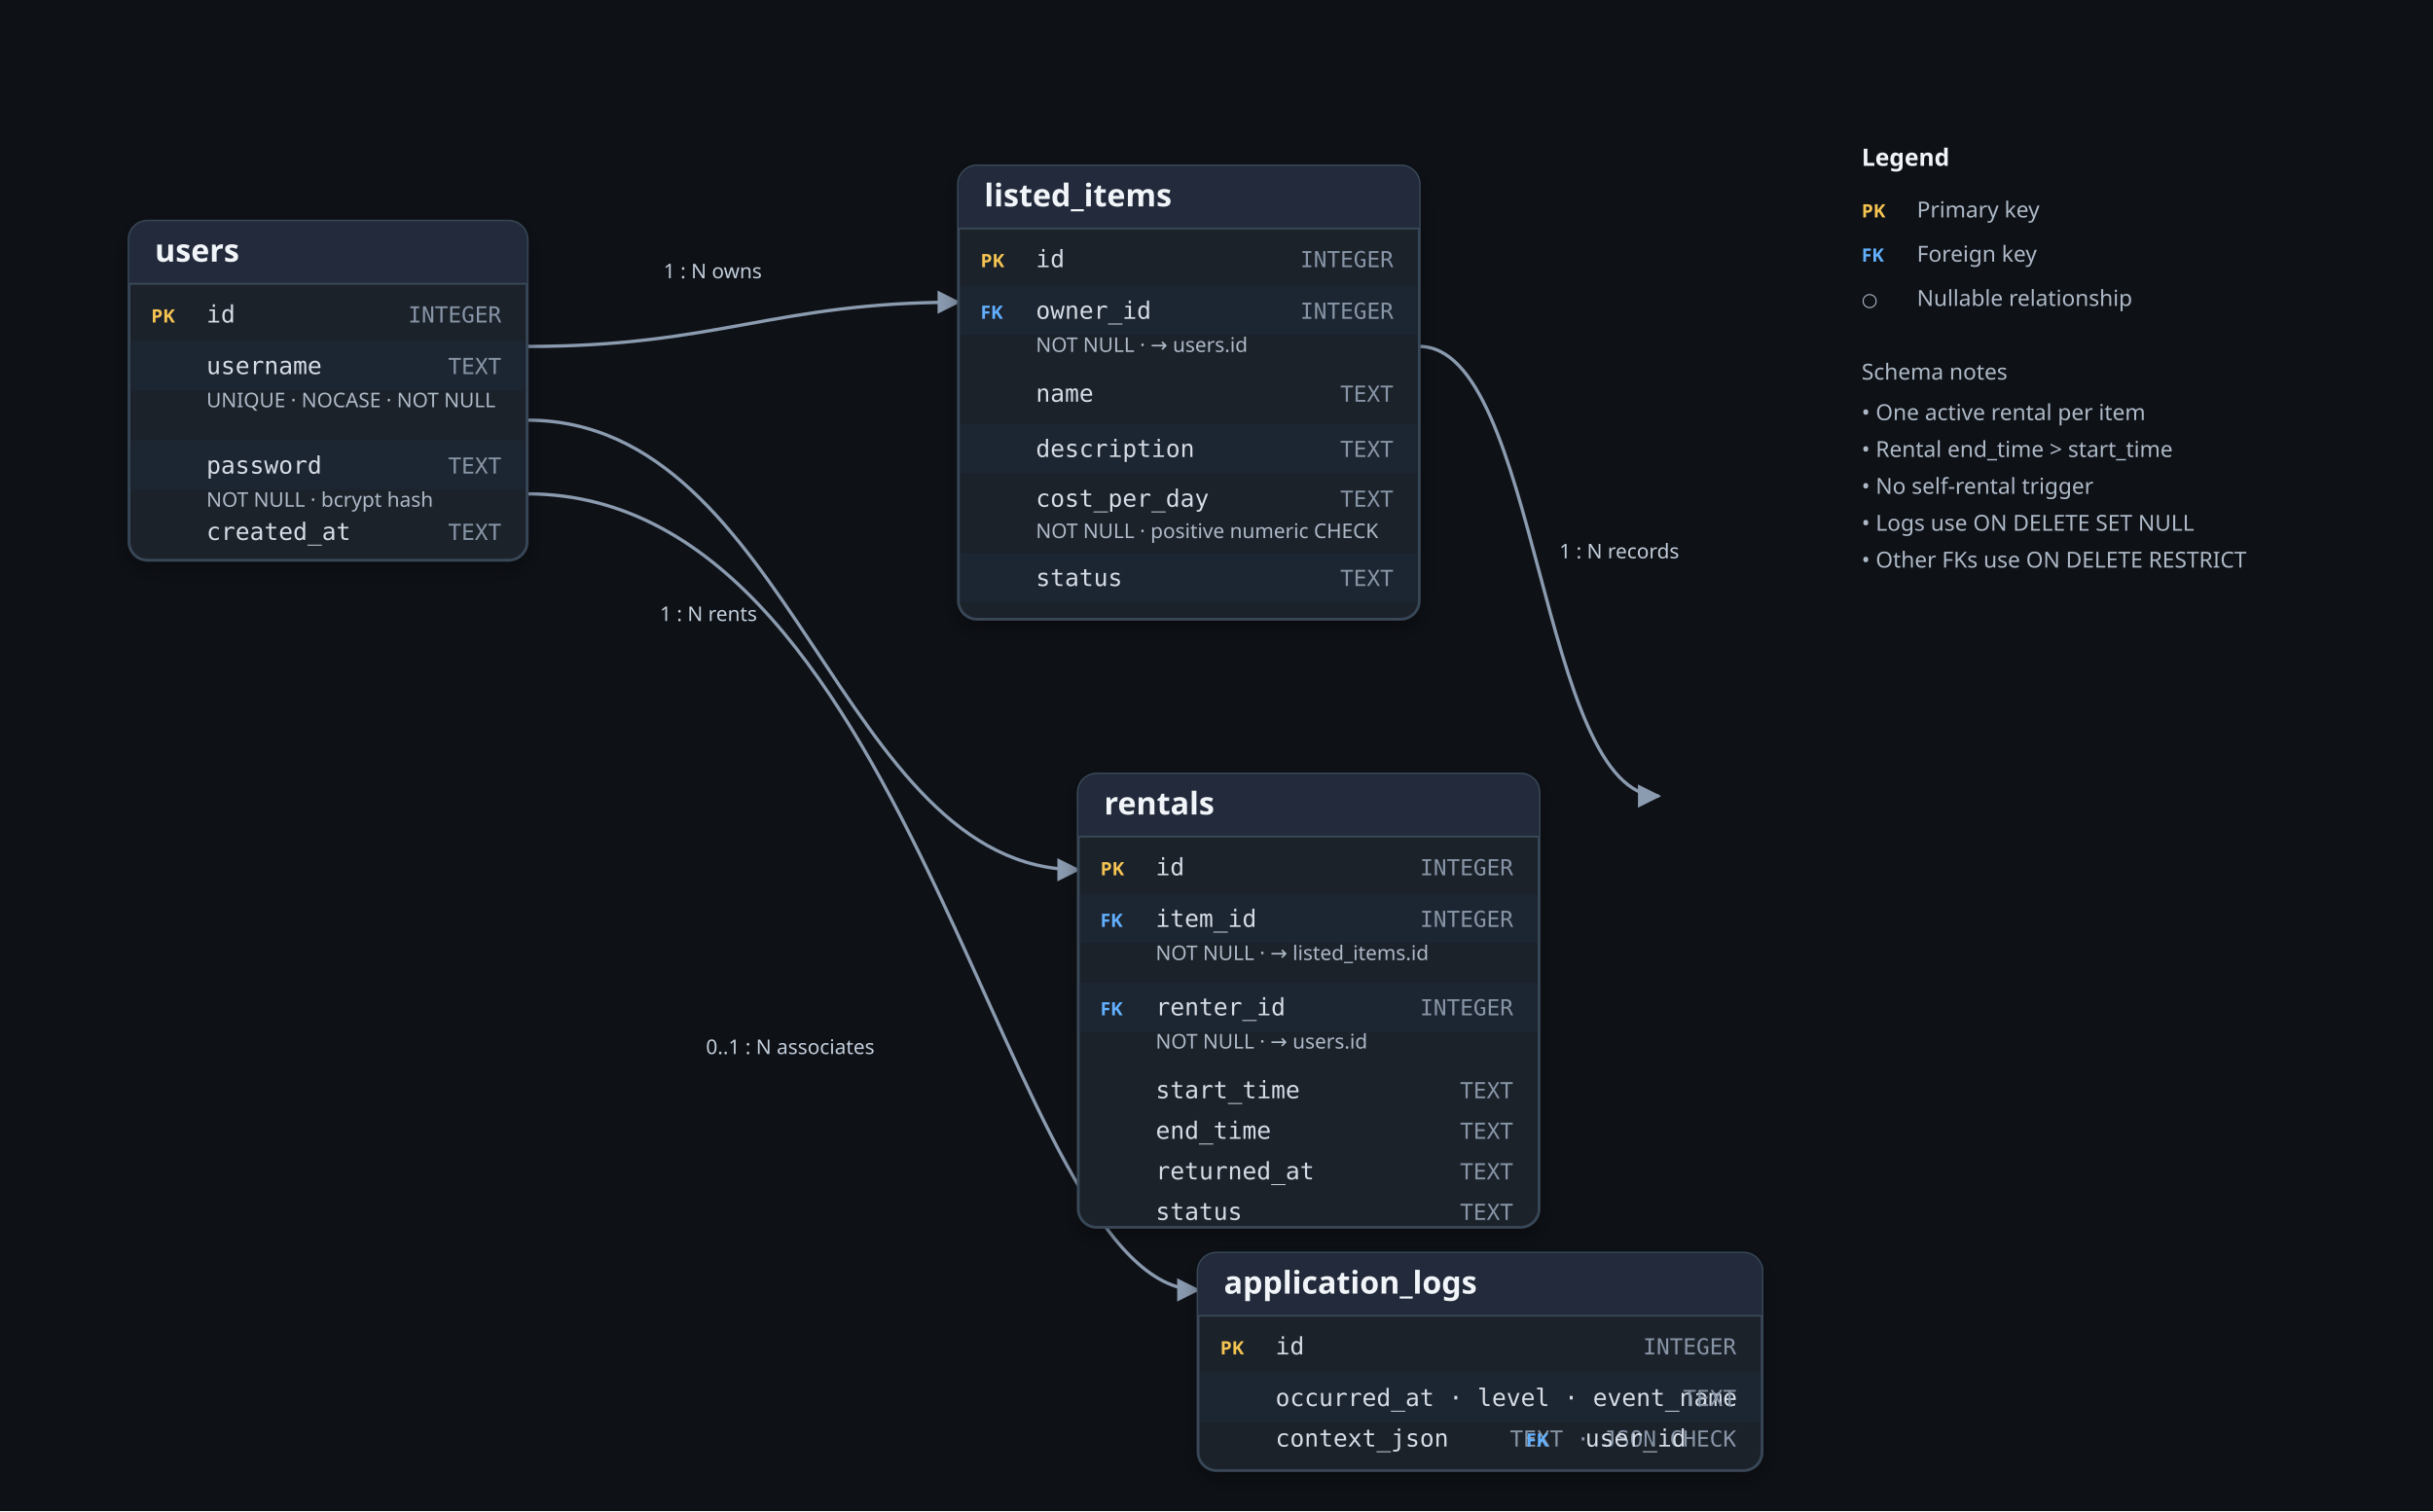
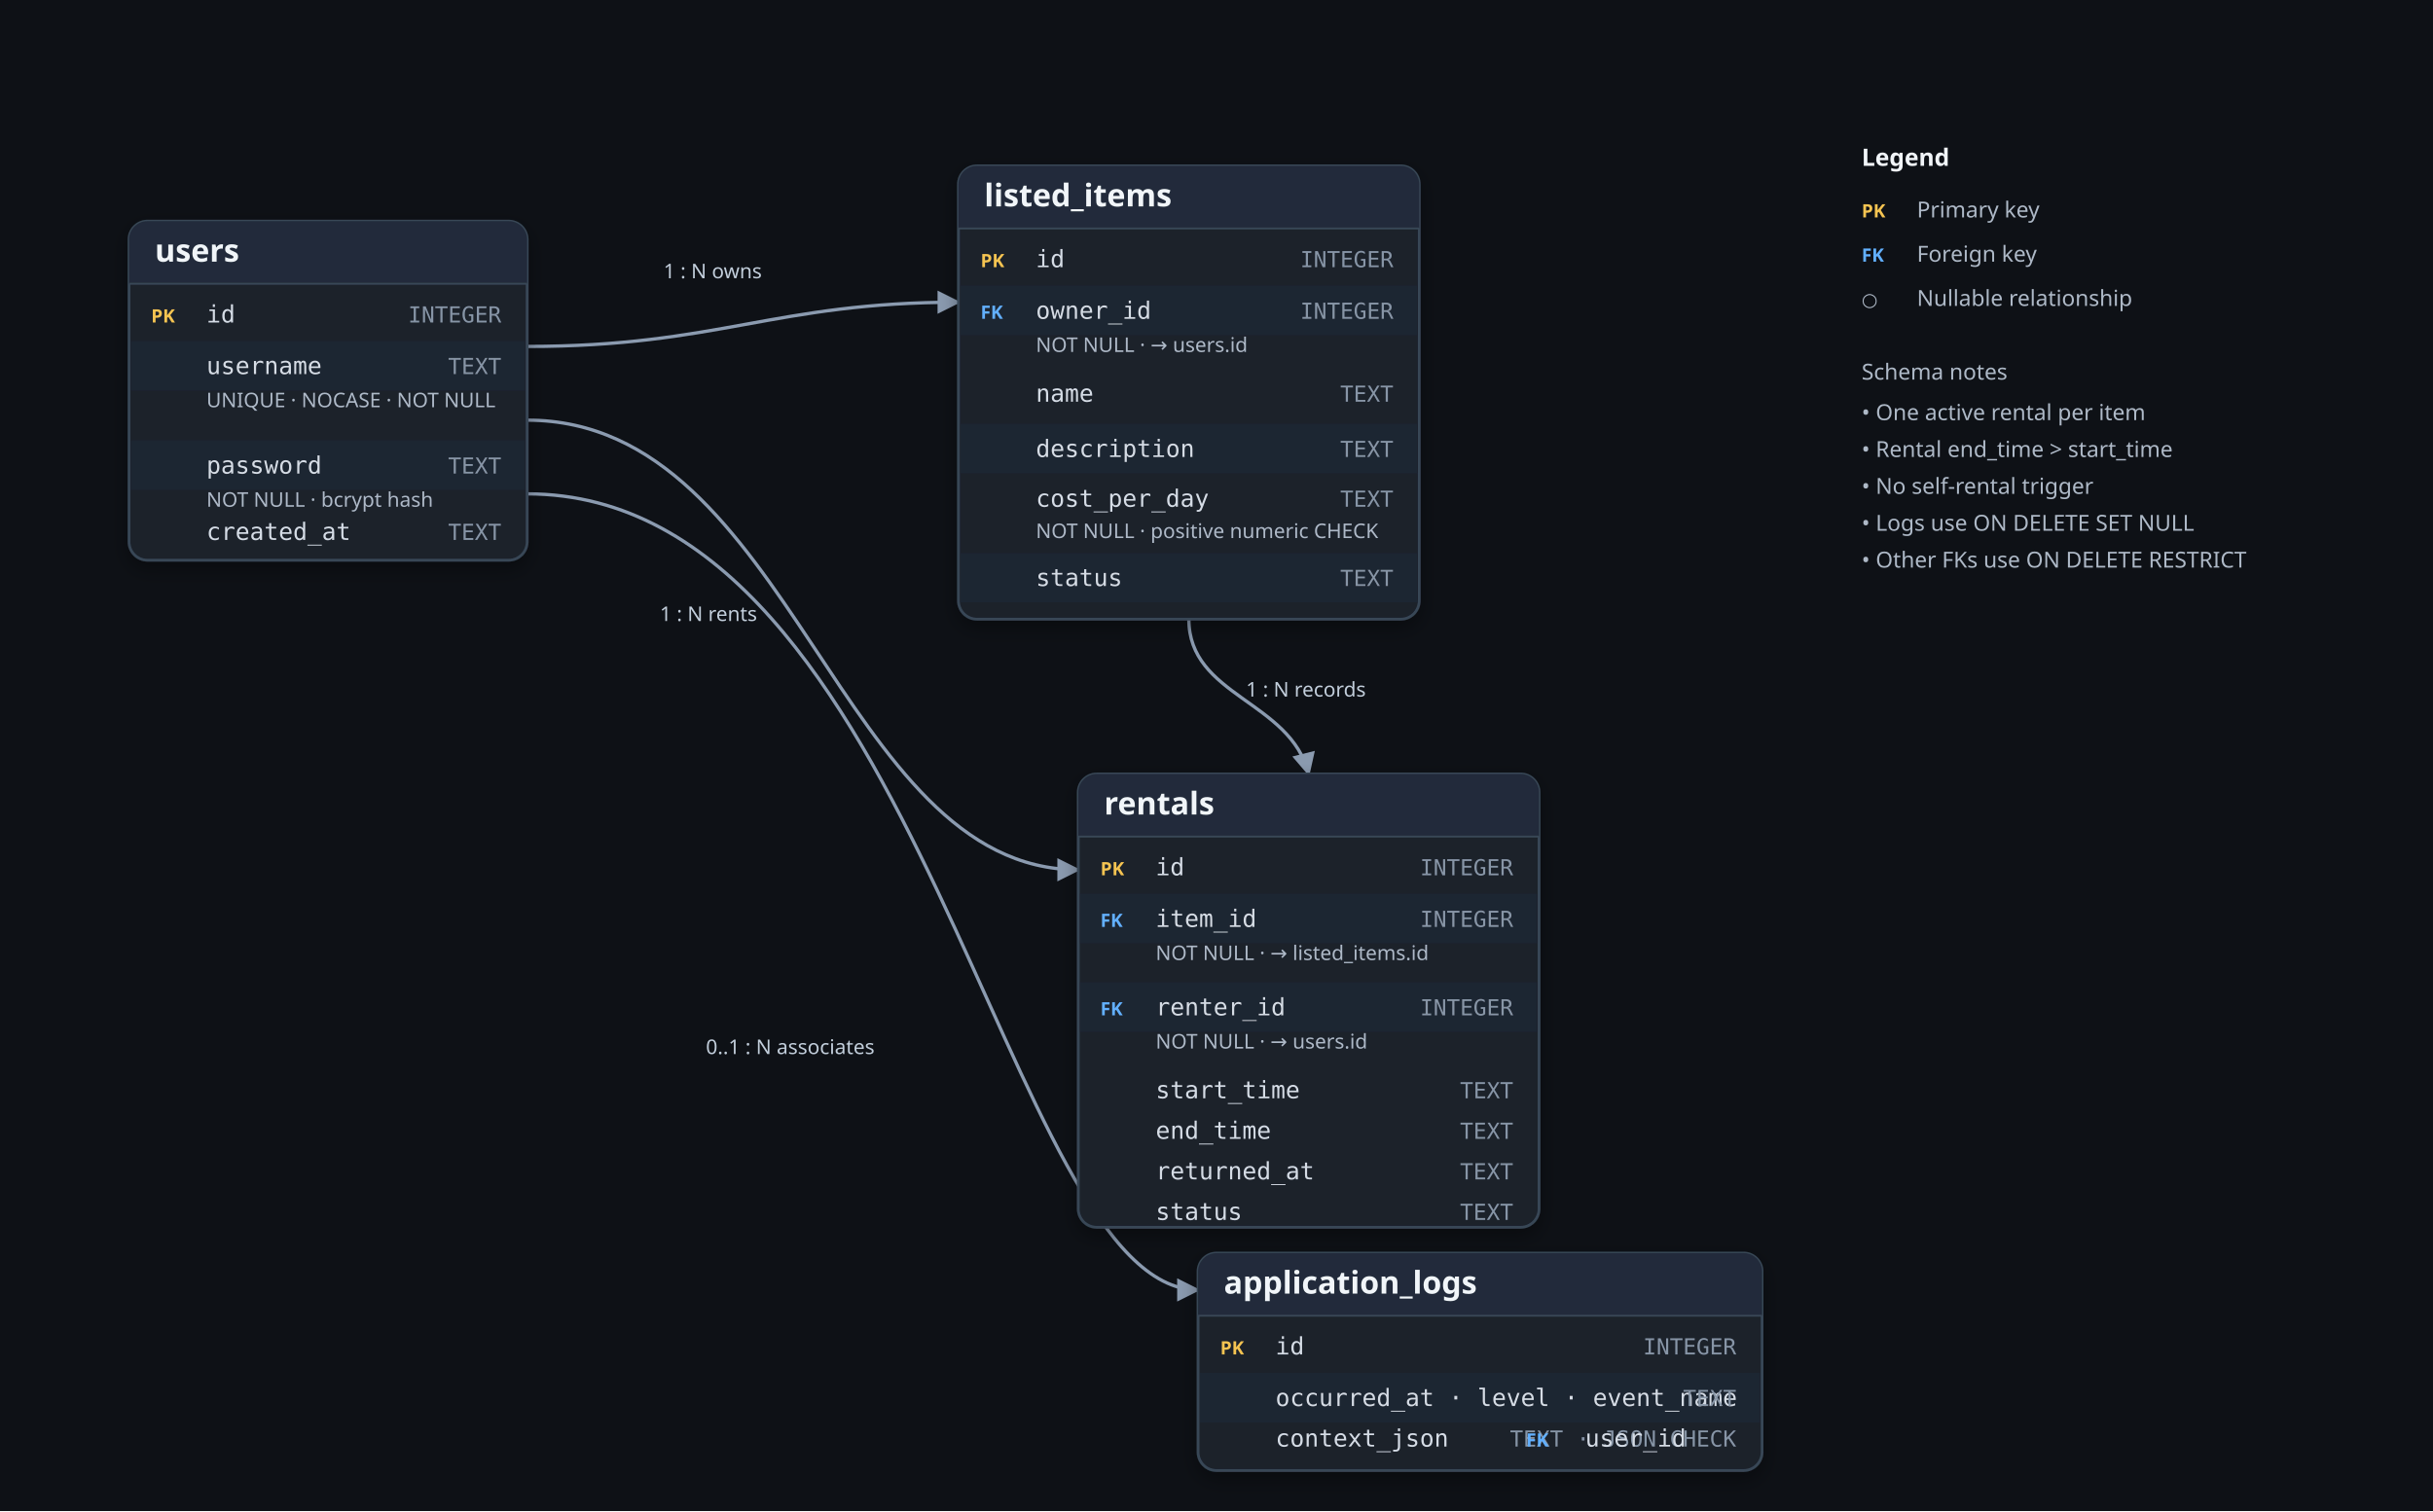
<svg xmlns="http://www.w3.org/2000/svg" width="1320" height="820" viewBox="0 0 1320 820" role="img" aria-labelledby="title desc">
  <defs>
    <marker id="arrow" viewBox="0 0 10 10" refX="9" refY="5" markerWidth="7" markerHeight="7" orient="auto-start-reverse">
      <path d="M 0 0 L 10 5 L 0 10 z" fill="#8b9bb0" />
    </marker>
    <filter id="shadow" x="-20%" y="-20%" width="140%" height="140%">
      <feDropShadow dx="0" dy="4" stdDeviation="5" flood-color="#000000" flood-opacity="0.35" />
    </filter>
    <style>
      .canvas { fill: #0e1116; }
      .entity { fill: #1b212b; stroke: #394757; stroke-width: 1.5; }
      .header { fill: #222c3a; }
      .row-alt { fill: #1e2530; }
      .table-name { fill: #f1f5f9; font: 600 17px ui-sans-serif, system-ui, sans-serif; }
      .field { fill: #d5dce5; font: 13px ui-monospace, SFMono-Regular, Menlo, Consolas, monospace; }
      .type { fill: #8795a6; font: 12px ui-monospace, SFMono-Regular, Menlo, Consolas, monospace; }
      .marker-pk { fill: #f5c451; font: 700 10px ui-sans-serif, system-ui, sans-serif; }
      .marker-fk { fill: #62b0ff; font: 700 10px ui-sans-serif, system-ui, sans-serif; }
      .marker-null { fill: #aeb9c7; font: 700 10px ui-sans-serif, system-ui, sans-serif; }
      .constraint { fill: #aeb9c7; font: 11px ui-sans-serif, system-ui, sans-serif; }
      .relation { fill: none; stroke: #8b9bb0; stroke-width: 1.8; marker-end: url(#arrow); }
      .relation-label { fill: #c2cedb; font: 11px ui-sans-serif, system-ui, sans-serif; paint-order: stroke; stroke: #0e1116; stroke-width: 4px; stroke-linejoin: round; }
      .legend-title { fill: #f1f5f9; font: 600 13px ui-sans-serif, system-ui, sans-serif; }
      .legend { fill: #aeb9c7; font: 12px ui-sans-serif, system-ui, sans-serif; }
    </style>
  </defs>
  <rect class="canvas" x="0" y="0" width="1320" height="820" />
  <path class="relation" d="M 286 188 C 390 188, 420 164, 520 164" />
  <text class="relation-label" x="360" y="151">1 : N  owns</text>
  <path class="relation" d="M 286 228 C 430 228, 455 472, 585 472" />
  <text class="relation-label" x="358" y="337">1 : N  rents</text>
-   <path class="relation" d="M 770 188 C 835 188, 835 432, 900 432" />
-   <text class="relation-label" x="846" y="303">1 : N  records</text>
+   <path class="relation" d="M 645 336 C 645 378, 700 380, 710 420" />
+   <text class="relation-label" x="676" y="378">1 : N  records</text>
  <path class="relation" d="M 286 268 C 500 268, 545 700, 650 700" />
  <text class="relation-label" x="383" y="572">0..1 : N  associates</text>
  <g transform="translate(70 120)" filter="url(#shadow)">
    <rect class="entity" x="0" y="0" width="216" height="184" rx="10" />
    <path class="header" d="M 0 34 V 10 A 10 10 0 0 1 10 0 H 206 A 10 10 0 0 1 216 10 V 34 Z" />
    <line x1="0" y1="34" x2="216" y2="34" stroke="#394757" />
    <text class="table-name" x="14" y="22">users</text>
    <text class="marker-pk" x="12" y="55">PK</text>
    <text class="field" x="42" y="55">id</text>
    <text class="type" x="202" y="55" text-anchor="end">INTEGER</text>
    <rect class="row-alt" x="1" y="65" width="214" height="27" />
    <text class="field" x="42" y="83">username</text>
    <text class="type" x="202" y="83" text-anchor="end">TEXT</text>
    <rect class="row-alt" x="1" y="119" width="214" height="27" />
    <text class="field" x="42" y="137">password</text>
    <text class="type" x="202" y="137" text-anchor="end">TEXT</text>
    <text class="field" x="42" y="173">created_at</text>
    <text class="type" x="202" y="173" text-anchor="end">TEXT</text>
    <text class="constraint" x="42" y="101">UNIQUE · NOCASE · NOT NULL</text>
    <text class="constraint" x="42" y="155">NOT NULL · bcrypt hash</text>
  </g>
  <g transform="translate(520 90)" filter="url(#shadow)">
    <rect class="entity" x="0" y="0" width="250" height="246" rx="10" />
    <path class="header" d="M 0 34 V 10 A 10 10 0 0 1 10 0 H 240 A 10 10 0 0 1 250 10 V 34 Z" />
    <line x1="0" y1="34" x2="250" y2="34" stroke="#394757" />
    <text class="table-name" x="14" y="22">listed_items</text>
    <text class="marker-pk" x="12" y="55">PK</text>
    <text class="field" x="42" y="55">id</text>
    <text class="type" x="236" y="55" text-anchor="end">INTEGER</text>
    <rect class="row-alt" x="1" y="65" width="248" height="27" />
    <text class="marker-fk" x="12" y="83">FK</text>
    <text class="field" x="42" y="83">owner_id</text>
    <text class="type" x="236" y="83" text-anchor="end">INTEGER</text>
    <text class="constraint" x="42" y="101">NOT NULL · → users.id</text>
    <text class="field" x="42" y="128">name</text>
    <text class="type" x="236" y="128" text-anchor="end">TEXT</text>
    <rect class="row-alt" x="1" y="140" width="248" height="27" />
    <text class="field" x="42" y="158">description</text>
    <text class="type" x="236" y="158" text-anchor="end">TEXT</text>
    <text class="field" x="42" y="185">cost_per_day</text>
    <text class="type" x="236" y="185" text-anchor="end">TEXT</text>
    <text class="constraint" x="42" y="202">NOT NULL · positive numeric CHECK</text>
    <rect class="row-alt" x="1" y="210" width="248" height="27" />
    <text class="field" x="42" y="228">status</text>
    <text class="type" x="236" y="228" text-anchor="end">TEXT</text>
  </g>
  <g transform="translate(585 420)" filter="url(#shadow)">
    <rect class="entity" x="0" y="0" width="250" height="246" rx="10" />
    <path class="header" d="M 0 34 V 10 A 10 10 0 0 1 10 0 H 240 A 10 10 0 0 1 250 10 V 34 Z" />
    <line x1="0" y1="34" x2="250" y2="34" stroke="#394757" />
    <text class="table-name" x="14" y="22">rentals</text>
    <text class="marker-pk" x="12" y="55">PK</text>
    <text class="field" x="42" y="55">id</text>
    <text class="type" x="236" y="55" text-anchor="end">INTEGER</text>
    <rect class="row-alt" x="1" y="65" width="248" height="27" />
    <text class="marker-fk" x="12" y="83">FK</text>
    <text class="field" x="42" y="83">item_id</text>
    <text class="type" x="236" y="83" text-anchor="end">INTEGER</text>
    <text class="constraint" x="42" y="101">NOT NULL · → listed_items.id</text>
    <rect class="row-alt" x="1" y="113" width="248" height="27" />
    <text class="marker-fk" x="12" y="131">FK</text>
    <text class="field" x="42" y="131">renter_id</text>
    <text class="type" x="236" y="131" text-anchor="end">INTEGER</text>
    <text class="constraint" x="42" y="149">NOT NULL · → users.id</text>
    <text class="field" x="42" y="176">start_time</text>
    <text class="type" x="236" y="176" text-anchor="end">TEXT</text>
    <text class="field" x="42" y="198">end_time</text>
    <text class="type" x="236" y="198" text-anchor="end">TEXT</text>
    <text class="field" x="42" y="220">returned_at</text>
    <text class="type" x="236" y="220" text-anchor="end">TEXT</text>
    <text class="field" x="42" y="242">status</text>
    <text class="type" x="236" y="242" text-anchor="end">TEXT</text>
  </g>
  <g transform="translate(650 680)" filter="url(#shadow)">
    <rect class="entity" x="0" y="0" width="306" height="118" rx="10" />
    <path class="header" d="M 0 34 V 10 A 10 10 0 0 1 10 0 H 296 A 10 10 0 0 1 306 10 V 34 Z" />
    <line x1="0" y1="34" x2="306" y2="34" stroke="#394757" />
    <text class="table-name" x="14" y="22">application_logs</text>
    <text class="marker-pk" x="12" y="55">PK</text>
    <text class="field" x="42" y="55">id</text>
    <text class="type" x="292" y="55" text-anchor="end">INTEGER</text>
    <rect class="row-alt" x="1" y="65" width="304" height="27" />
    <text class="field" x="42" y="83">occurred_at · level · event_name</text>
    <text class="type" x="292" y="83" text-anchor="end">TEXT</text>
    <text class="field" x="42" y="105">context_json</text>
    <text class="type" x="292" y="105" text-anchor="end">TEXT · JSON CHECK</text>
    <text class="marker-fk" x="178" y="105">FK</text>
    <text class="field" x="210" y="105">user_id</text>
  </g>
  <g transform="translate(1010 90)">
    <text class="legend-title" x="0" y="0">Legend</text>
    <text class="marker-pk" x="0" y="28">PK</text>
    <text class="legend" x="30" y="28">Primary key</text>
    <text class="marker-fk" x="0" y="52">FK</text>
    <text class="legend" x="30" y="52">Foreign key</text>
    <text class="marker-null" x="0" y="76">○</text>
    <text class="legend" x="30" y="76">Nullable relationship</text>
    <text class="legend" x="0" y="116">Schema notes</text>
    <text class="legend" x="0" y="138">• One active rental per item</text>
    <text class="legend" x="0" y="158">• Rental end_time &gt; start_time</text>
    <text class="legend" x="0" y="178">• No self-rental trigger</text>
    <text class="legend" x="0" y="198">• Logs use ON DELETE SET NULL</text>
    <text class="legend" x="0" y="218">• Other FKs use ON DELETE RESTRICT</text>
  </g>
</svg>
